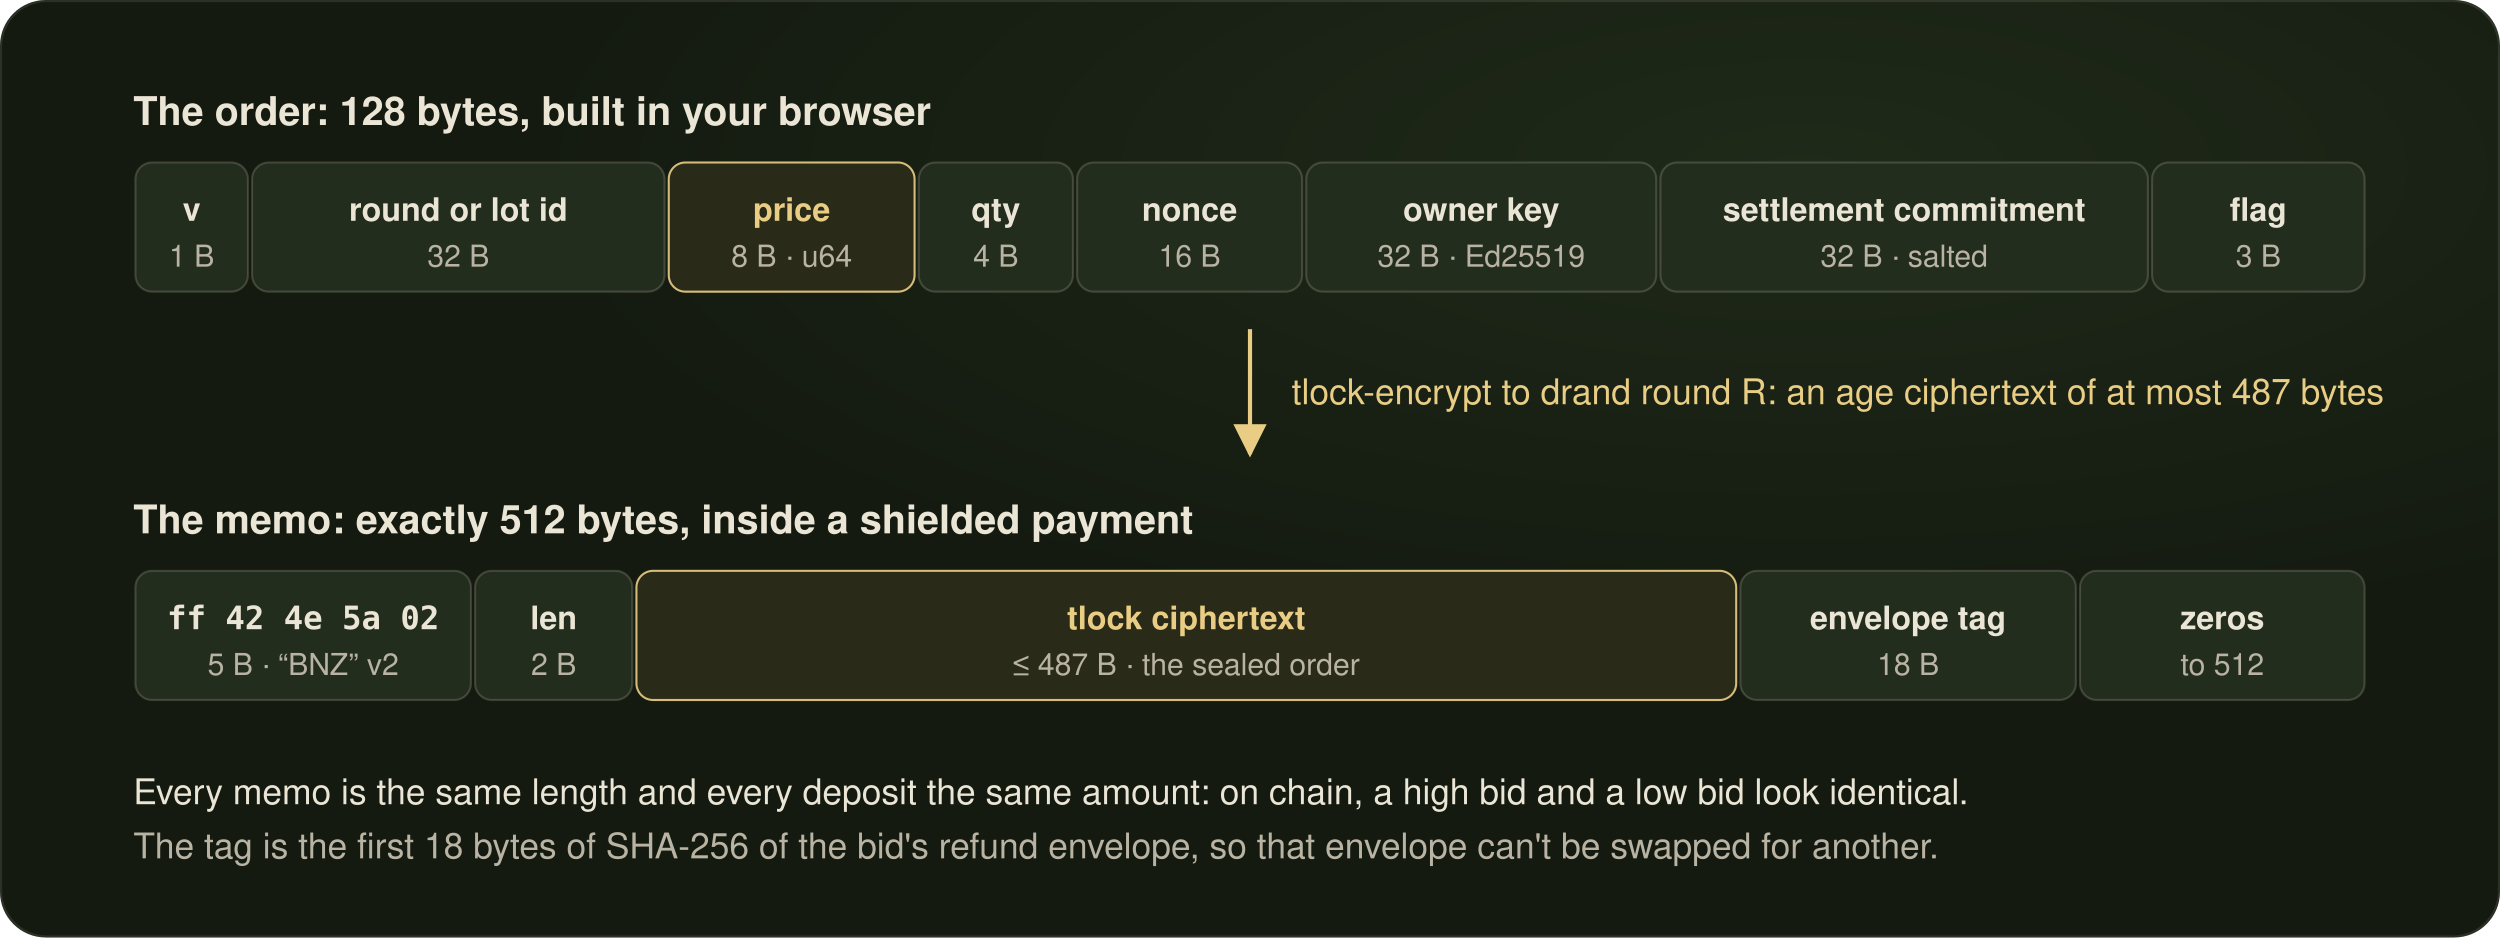
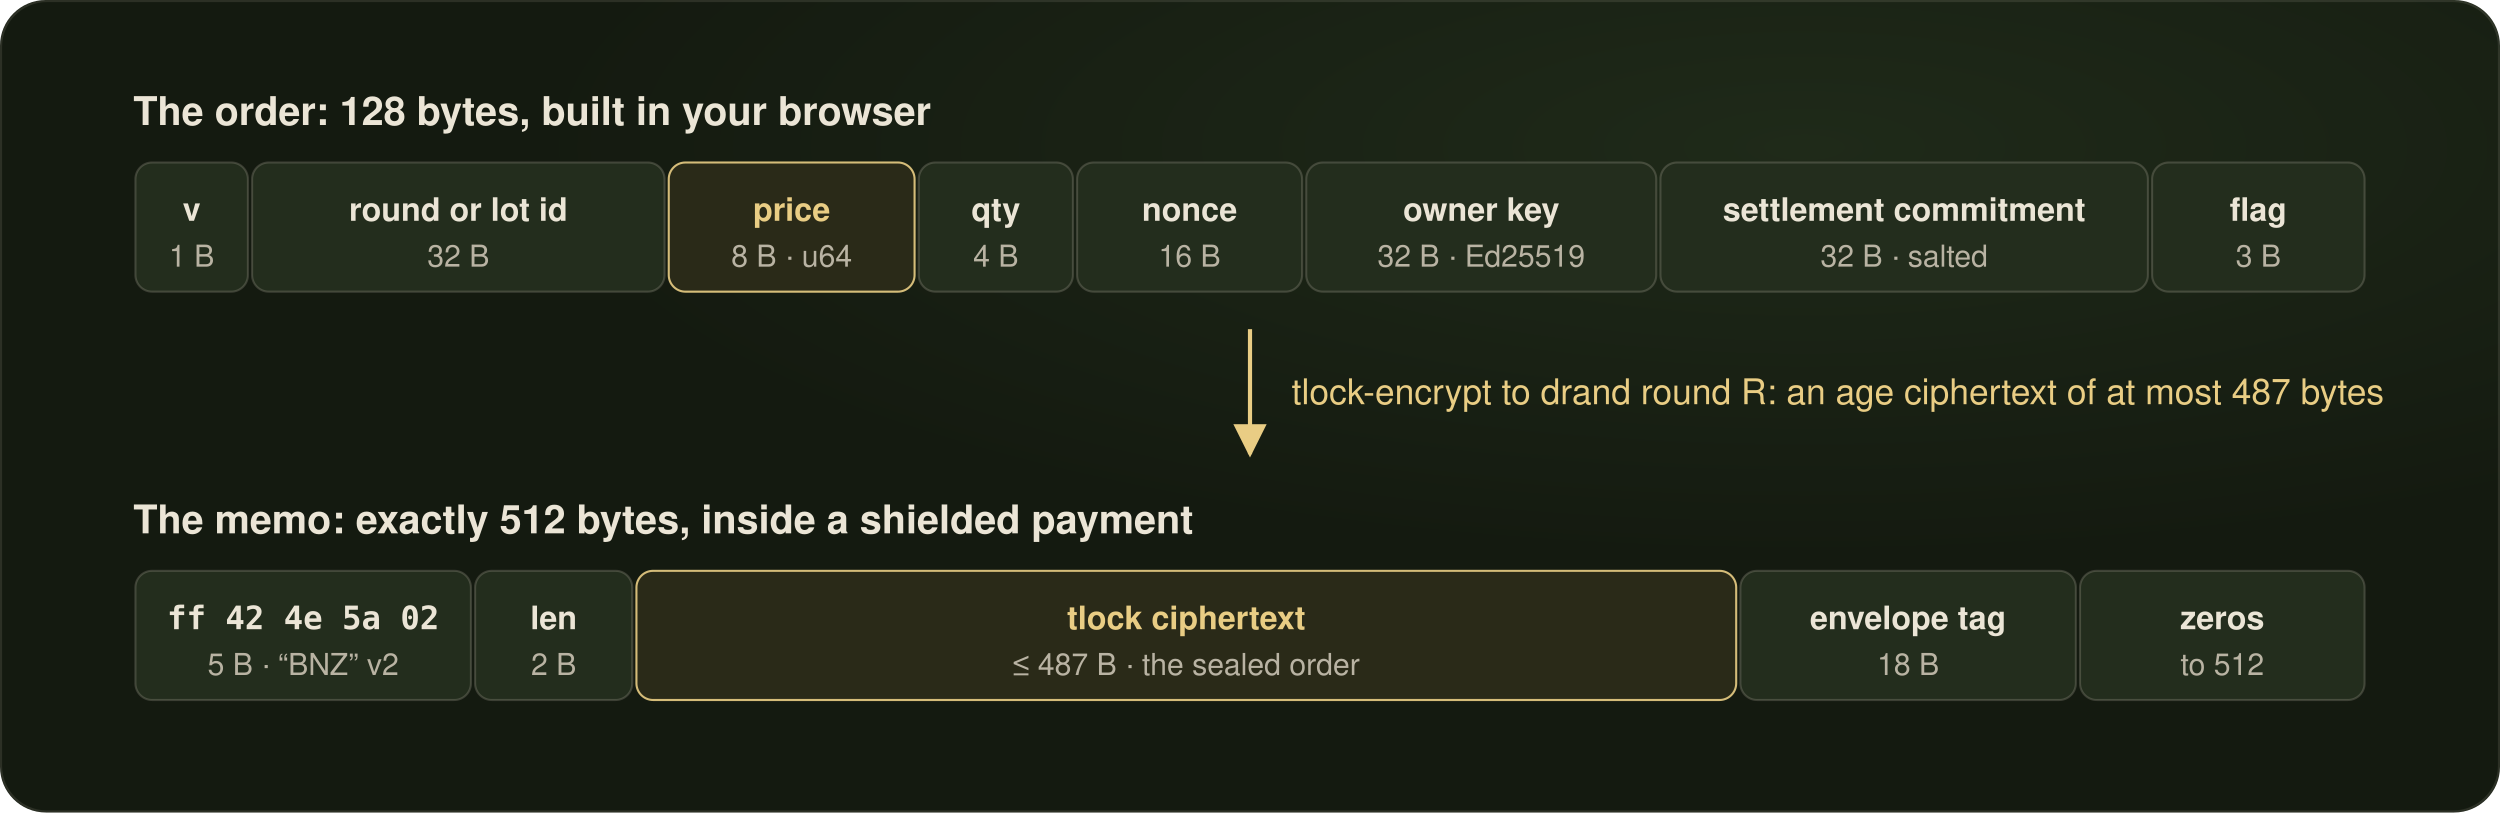
- <svg xmlns="http://www.w3.org/2000/svg" width="1200" height="450" viewBox="0 0 1200 450" role="img" aria-label="The 128-byte order (version, round id, price, quantity, nonce, owner key, settlement commitment, flag) is tlock-encrypted and carried in a 512-byte memo: magic, length, ciphertext, envelope tag, zero padding." font-family="'Helvetica Neue',Helvetica,Arial,sans-serif">
+ <svg xmlns="http://www.w3.org/2000/svg" width="1200" height="390" viewBox="0 0 1200 390" role="img" aria-label="The 128-byte order (version, round id, price, quantity, nonce, owner key, settlement commitment, flag) is tlock-encrypted and carried in a 512-byte memo: magic, length, ciphertext, envelope tag, zero padding." font-family="'Helvetica Neue',Helvetica,Arial,sans-serif">
  <defs>
    <linearGradient id="chrome" x1="0" y1="0" x2="1" y2="0.36">
      <stop offset="0" stop-color="#a99f86" />
      <stop offset=".3" stop-color="#fbf6e8" />
      <stop offset=".52" stop-color="#c2b799" />
      <stop offset=".74" stop-color="#f4eedd" />
      <stop offset="1" stop-color="#a99f86" />
    </linearGradient>
    <linearGradient id="goldc" x1="0" y1="0" x2="1" y2="0.36">
      <stop offset="0" stop-color="#b89a52" />
      <stop offset=".35" stop-color="#f6e2a6" />
      <stop offset=".6" stop-color="#d9b866" />
      <stop offset="1" stop-color="#b89a52" />
    </linearGradient>
    <linearGradient id="paper" x1="0" y1="0" x2="1" y2="1">
      <stop offset="0" stop-color="#f4efe2" />
      <stop offset="1" stop-color="#d9d1bd" />
    </linearGradient>
    <radialGradient id="night" cx="72%" cy="18%" r="85%">
      <stop offset="0" stop-color="#1f2a19" />
      <stop offset=".6" stop-color="#141a10" />
    </radialGradient>
    <marker id="arrow" viewBox="0 0 10 10" refX="9" refY="5" markerWidth="8" markerHeight="8" orient="auto-start-reverse">
      <path d="M0 0L10 5L0 10z" fill="#b9b3a3" />
    </marker>
    <marker id="arrowg" viewBox="0 0 10 10" refX="9" refY="5" markerWidth="8" markerHeight="8" orient="auto-start-reverse">
      <path d="M0 0L10 5L0 10z" fill="#e9cd84" />
    </marker>
  </defs>
-   <rect width="1200" height="450" rx="22" fill="url(#night)" />
+   <rect width="1200" height="390" rx="22" fill="url(#night)" />
  <g transform="translate(0 -50)">
    <text x="64" y="110" font-size="19" fill="#ebe5d6" font-weight="600">The order: 128 bytes, built in your browser</text>
    <rect x="65" y="128" width="54" height="62" rx="8" fill="#232d1d" stroke="#ddd6c6" stroke-opacity="0.2" />
    <text x="92" y="156" font-size="15.5" fill="#ebe5d6" text-anchor="middle" font-weight="600">v</text>
    <text x="92" y="178" font-size="14.5" fill="#b9b3a3" text-anchor="middle">1 B</text>
    <rect x="121" y="128" width="198" height="62" rx="8" fill="#232d1d" stroke="#ddd6c6" stroke-opacity="0.2" />
    <text x="220" y="156" font-size="15.5" fill="#ebe5d6" text-anchor="middle" font-weight="600">round or lot id</text>
    <text x="220" y="178" font-size="14.5" fill="#b9b3a3" text-anchor="middle">32 B</text>
    <rect x="321" y="128" width="118" height="62" rx="8" fill="#2a2a18" stroke="#e9cd84" stroke-opacity="0.9" />
    <text x="380" y="156" font-size="15.5" fill="#e9cd84" text-anchor="middle" font-weight="600">price</text>
    <text x="380" y="178" font-size="14.5" fill="#b9b3a3" text-anchor="middle">8 B · u64</text>
    <rect x="441" y="128" width="74" height="62" rx="8" fill="#232d1d" stroke="#ddd6c6" stroke-opacity="0.2" />
    <text x="478" y="156" font-size="15.5" fill="#ebe5d6" text-anchor="middle" font-weight="600">qty</text>
    <text x="478" y="178" font-size="14.5" fill="#b9b3a3" text-anchor="middle">4 B</text>
    <rect x="517" y="128" width="108" height="62" rx="8" fill="#232d1d" stroke="#ddd6c6" stroke-opacity="0.2" />
    <text x="571" y="156" font-size="15.5" fill="#ebe5d6" text-anchor="middle" font-weight="600">nonce</text>
    <text x="571" y="178" font-size="14.5" fill="#b9b3a3" text-anchor="middle">16 B</text>
    <rect x="627" y="128" width="168" height="62" rx="8" fill="#232d1d" stroke="#ddd6c6" stroke-opacity="0.2" />
    <text x="711" y="156" font-size="15.5" fill="#ebe5d6" text-anchor="middle" font-weight="600">owner key</text>
    <text x="711" y="178" font-size="14.5" fill="#b9b3a3" text-anchor="middle">32 B · Ed25519</text>
    <rect x="797" y="128" width="234" height="62" rx="8" fill="#232d1d" stroke="#ddd6c6" stroke-opacity="0.2" />
    <text x="914" y="156" font-size="15.5" fill="#ebe5d6" text-anchor="middle" font-weight="600">settlement commitment</text>
    <text x="914" y="178" font-size="14.5" fill="#b9b3a3" text-anchor="middle">32 B · salted</text>
    <rect x="1033" y="128" width="102" height="62" rx="8" fill="#232d1d" stroke="#ddd6c6" stroke-opacity="0.2" />
    <text x="1084" y="156" font-size="15.5" fill="#ebe5d6" text-anchor="middle" font-weight="600">flag</text>
    <text x="1084" y="178" font-size="14.5" fill="#b9b3a3" text-anchor="middle">3 B</text>
    <line x1="600" y1="208" x2="600" y2="268" stroke="#e9cd84" stroke-width="2" marker-end="url(#arrowg)" />
    <text x="620" y="244" font-size="17" fill="#e9cd84">tlock-encrypt to drand round R: an age ciphertext of at most 487 bytes</text>
    <text x="64" y="306" font-size="19" fill="#ebe5d6" font-weight="600">The memo: exactly 512 bytes, inside a shielded payment</text>
    <rect x="65" y="324" width="161.042" height="62" rx="8" fill="#232d1d" stroke="#ddd6c6" stroke-opacity="0.2" />
    <text x="145.521" y="352" font-size="15.5" fill="#ebe5d6" text-anchor="middle" font-weight="600" font-family="ui-monospace,SFMono-Regular,Menlo,Consolas,monospace">ff 42 4e 5a 02</text>
    <text x="145.521" y="374" font-size="14.5" fill="#b9b3a3" text-anchor="middle">5 B · “BNZ” v2</text>
    <rect x="228.042" y="324" width="75.445" height="62" rx="8" fill="#232d1d" stroke="#ddd6c6" stroke-opacity="0.2" />
    <text x="265.764" y="352" font-size="15.5" fill="#ebe5d6" text-anchor="middle" font-weight="600">len</text>
    <text x="265.764" y="374" font-size="14.5" fill="#b9b3a3" text-anchor="middle">2 B</text>
    <rect x="305.487" y="324" width="527.886" height="62" rx="8" fill="#2a2a18" stroke="#e9cd84" stroke-opacity="0.9" />
    <text x="569.43" y="352" font-size="15.5" fill="#e9cd84" text-anchor="middle" font-weight="600">tlock ciphertext</text>
    <text x="569.43" y="374" font-size="14.5" fill="#b9b3a3" text-anchor="middle">≤ 487 B · the sealed order</text>
    <rect x="835.373" y="324" width="161.042" height="62" rx="8" fill="#232d1d" stroke="#ddd6c6" stroke-opacity="0.2" />
    <text x="915.894" y="352" font-size="15.5" fill="#ebe5d6" text-anchor="middle" font-weight="600">envelope tag</text>
    <text x="915.894" y="374" font-size="14.5" fill="#b9b3a3" text-anchor="middle">18 B</text>
    <rect x="998.414" y="324" width="136.586" height="62" rx="8" fill="#232d1d" stroke="#ddd6c6" stroke-opacity="0.2" />
    <text x="1066.707" y="352" font-size="15.5" fill="#ebe5d6" text-anchor="middle" font-weight="600">zeros</text>
    <text x="1066.707" y="374" font-size="14.5" fill="#b9b3a3" text-anchor="middle">to 512</text>
-     <text x="64" y="436" font-size="17" fill="#ebe5d6">Every memo is the same length and every deposit the same amount: on chain, a high bid and a low bid look identical.</text>
-     <text x="64" y="462" font-size="17" fill="#b9b3a3">The tag is the first 18 bytes of SHA-256 of the bid's refund envelope, so that envelope can't be swapped for another.</text>
  </g>
-   <rect x=".5" y=".5" width="1199" height="449" rx="22" fill="none" stroke="#ddd6c6" stroke-opacity=".12" />
+   <rect x=".5" y=".5" width="1199" height="389" rx="22" fill="none" stroke="#ddd6c6" stroke-opacity=".12" />
</svg>
